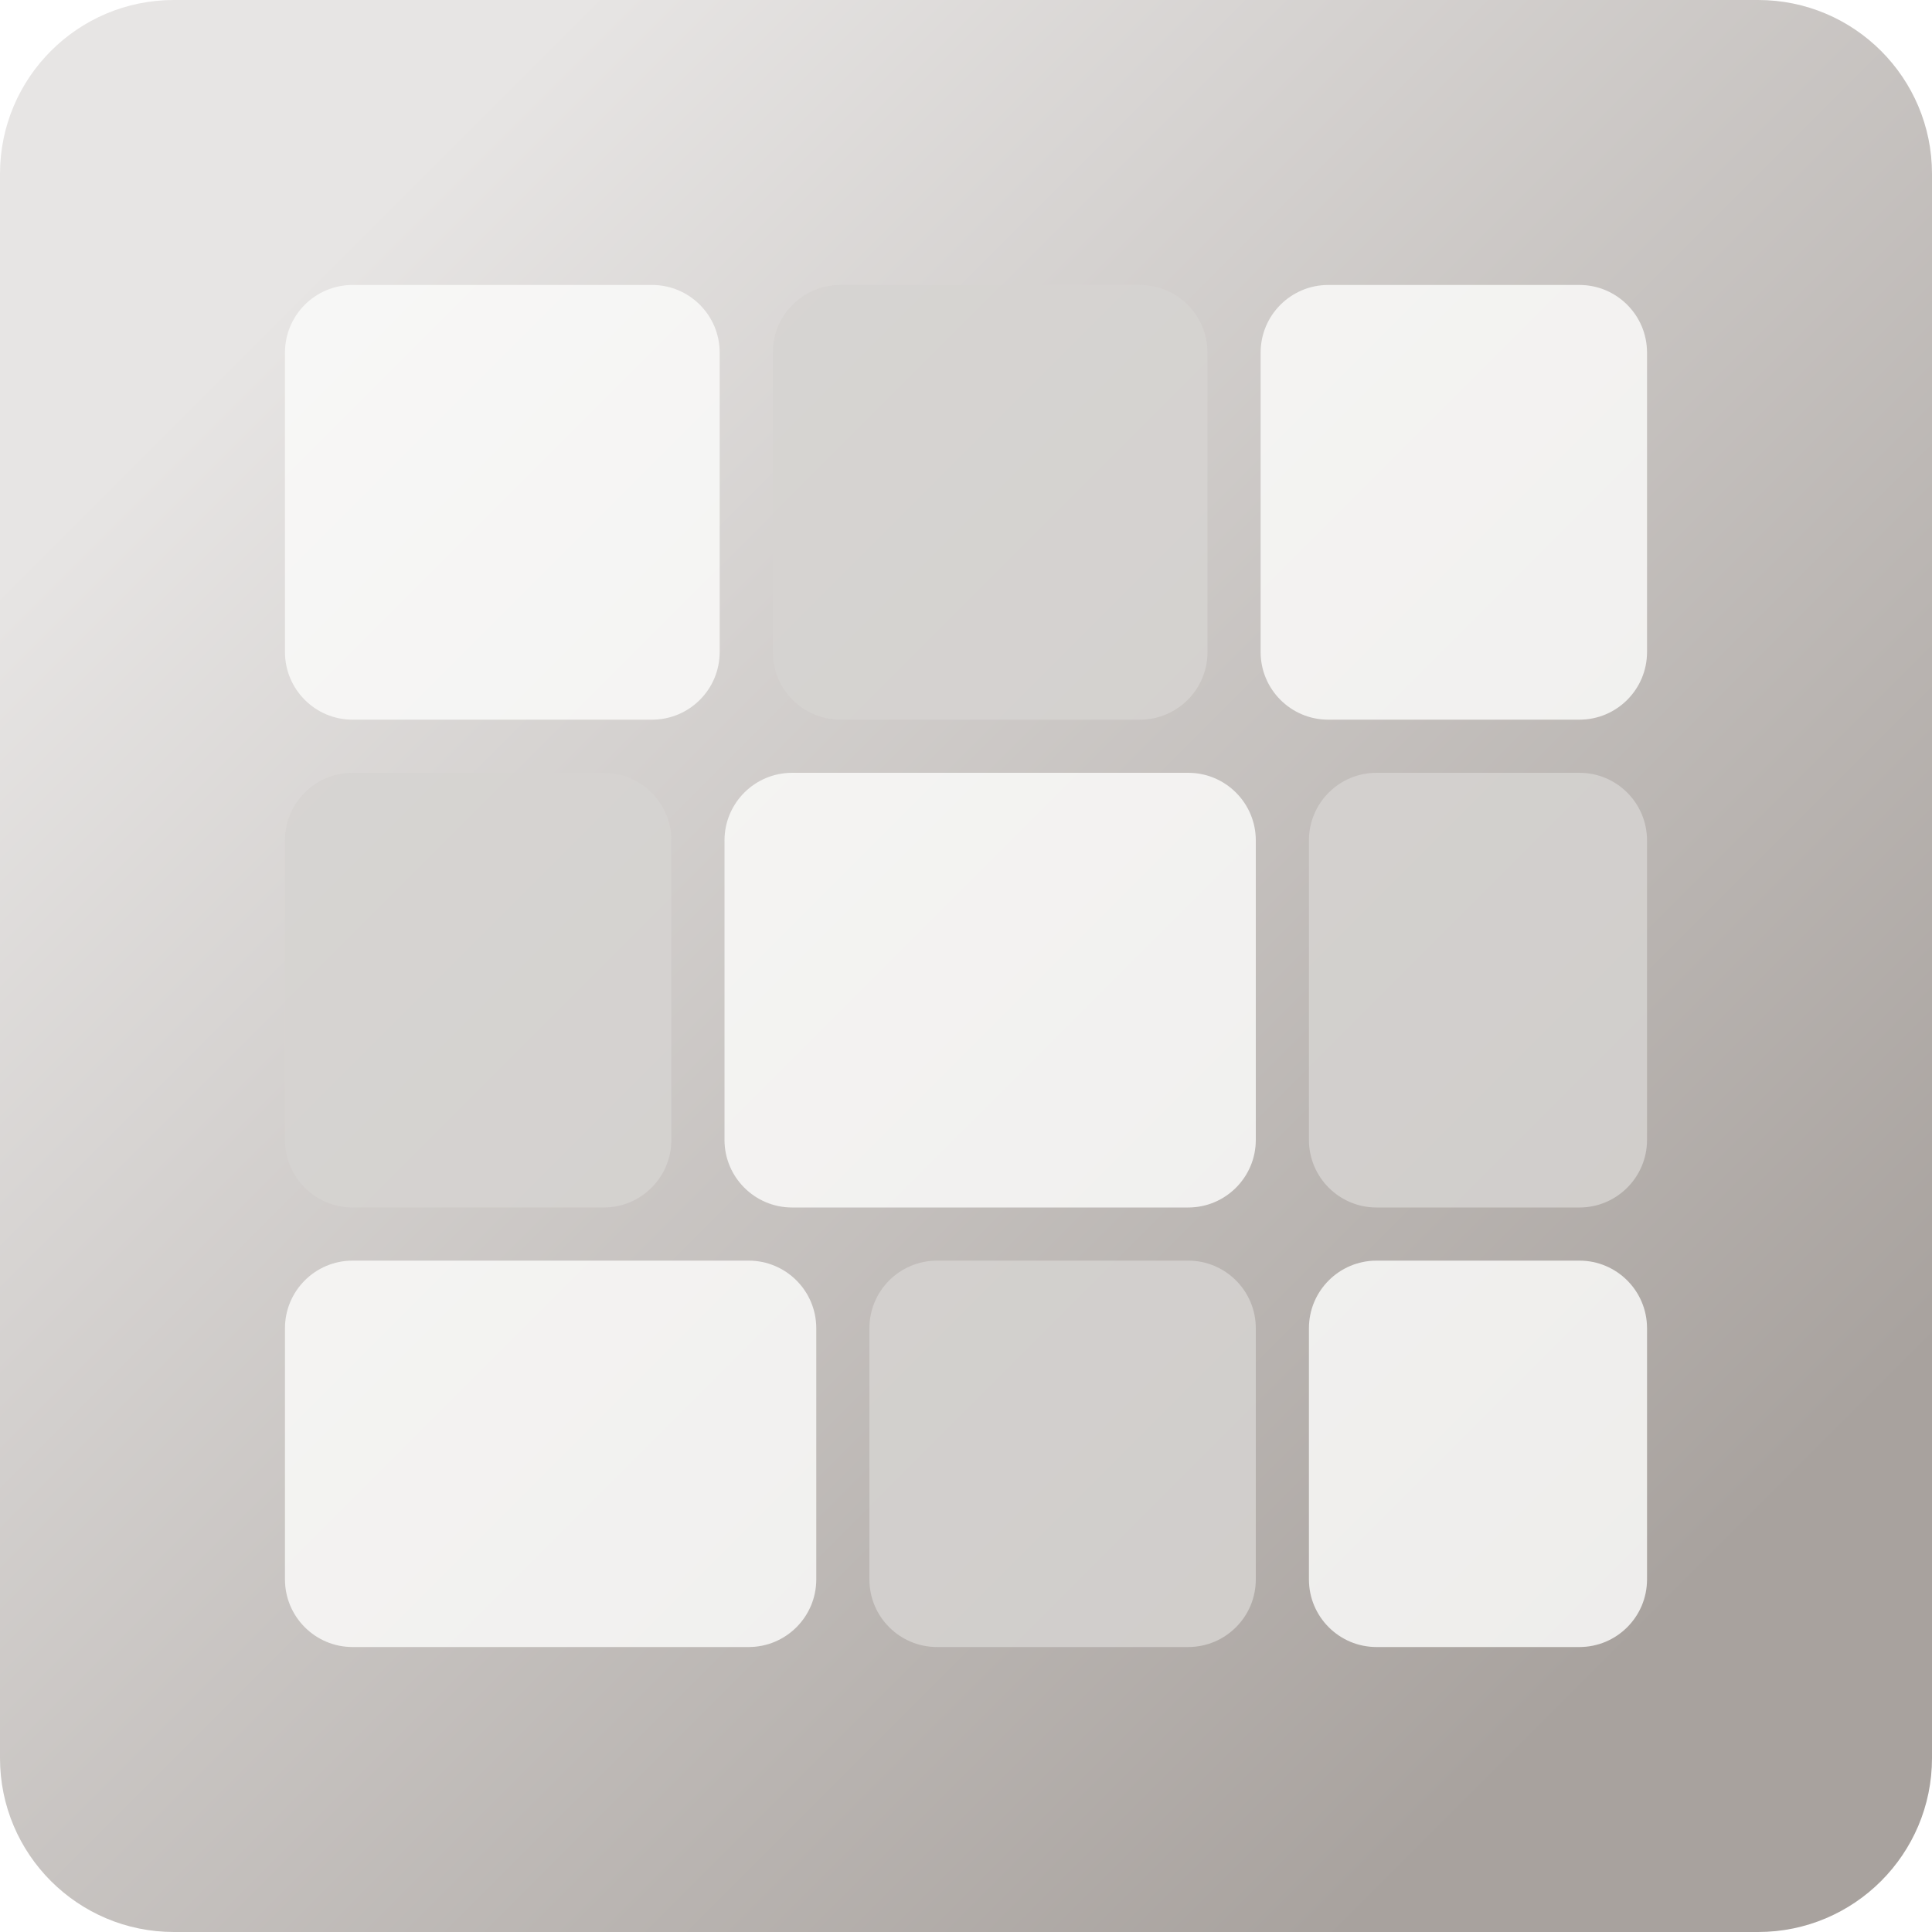
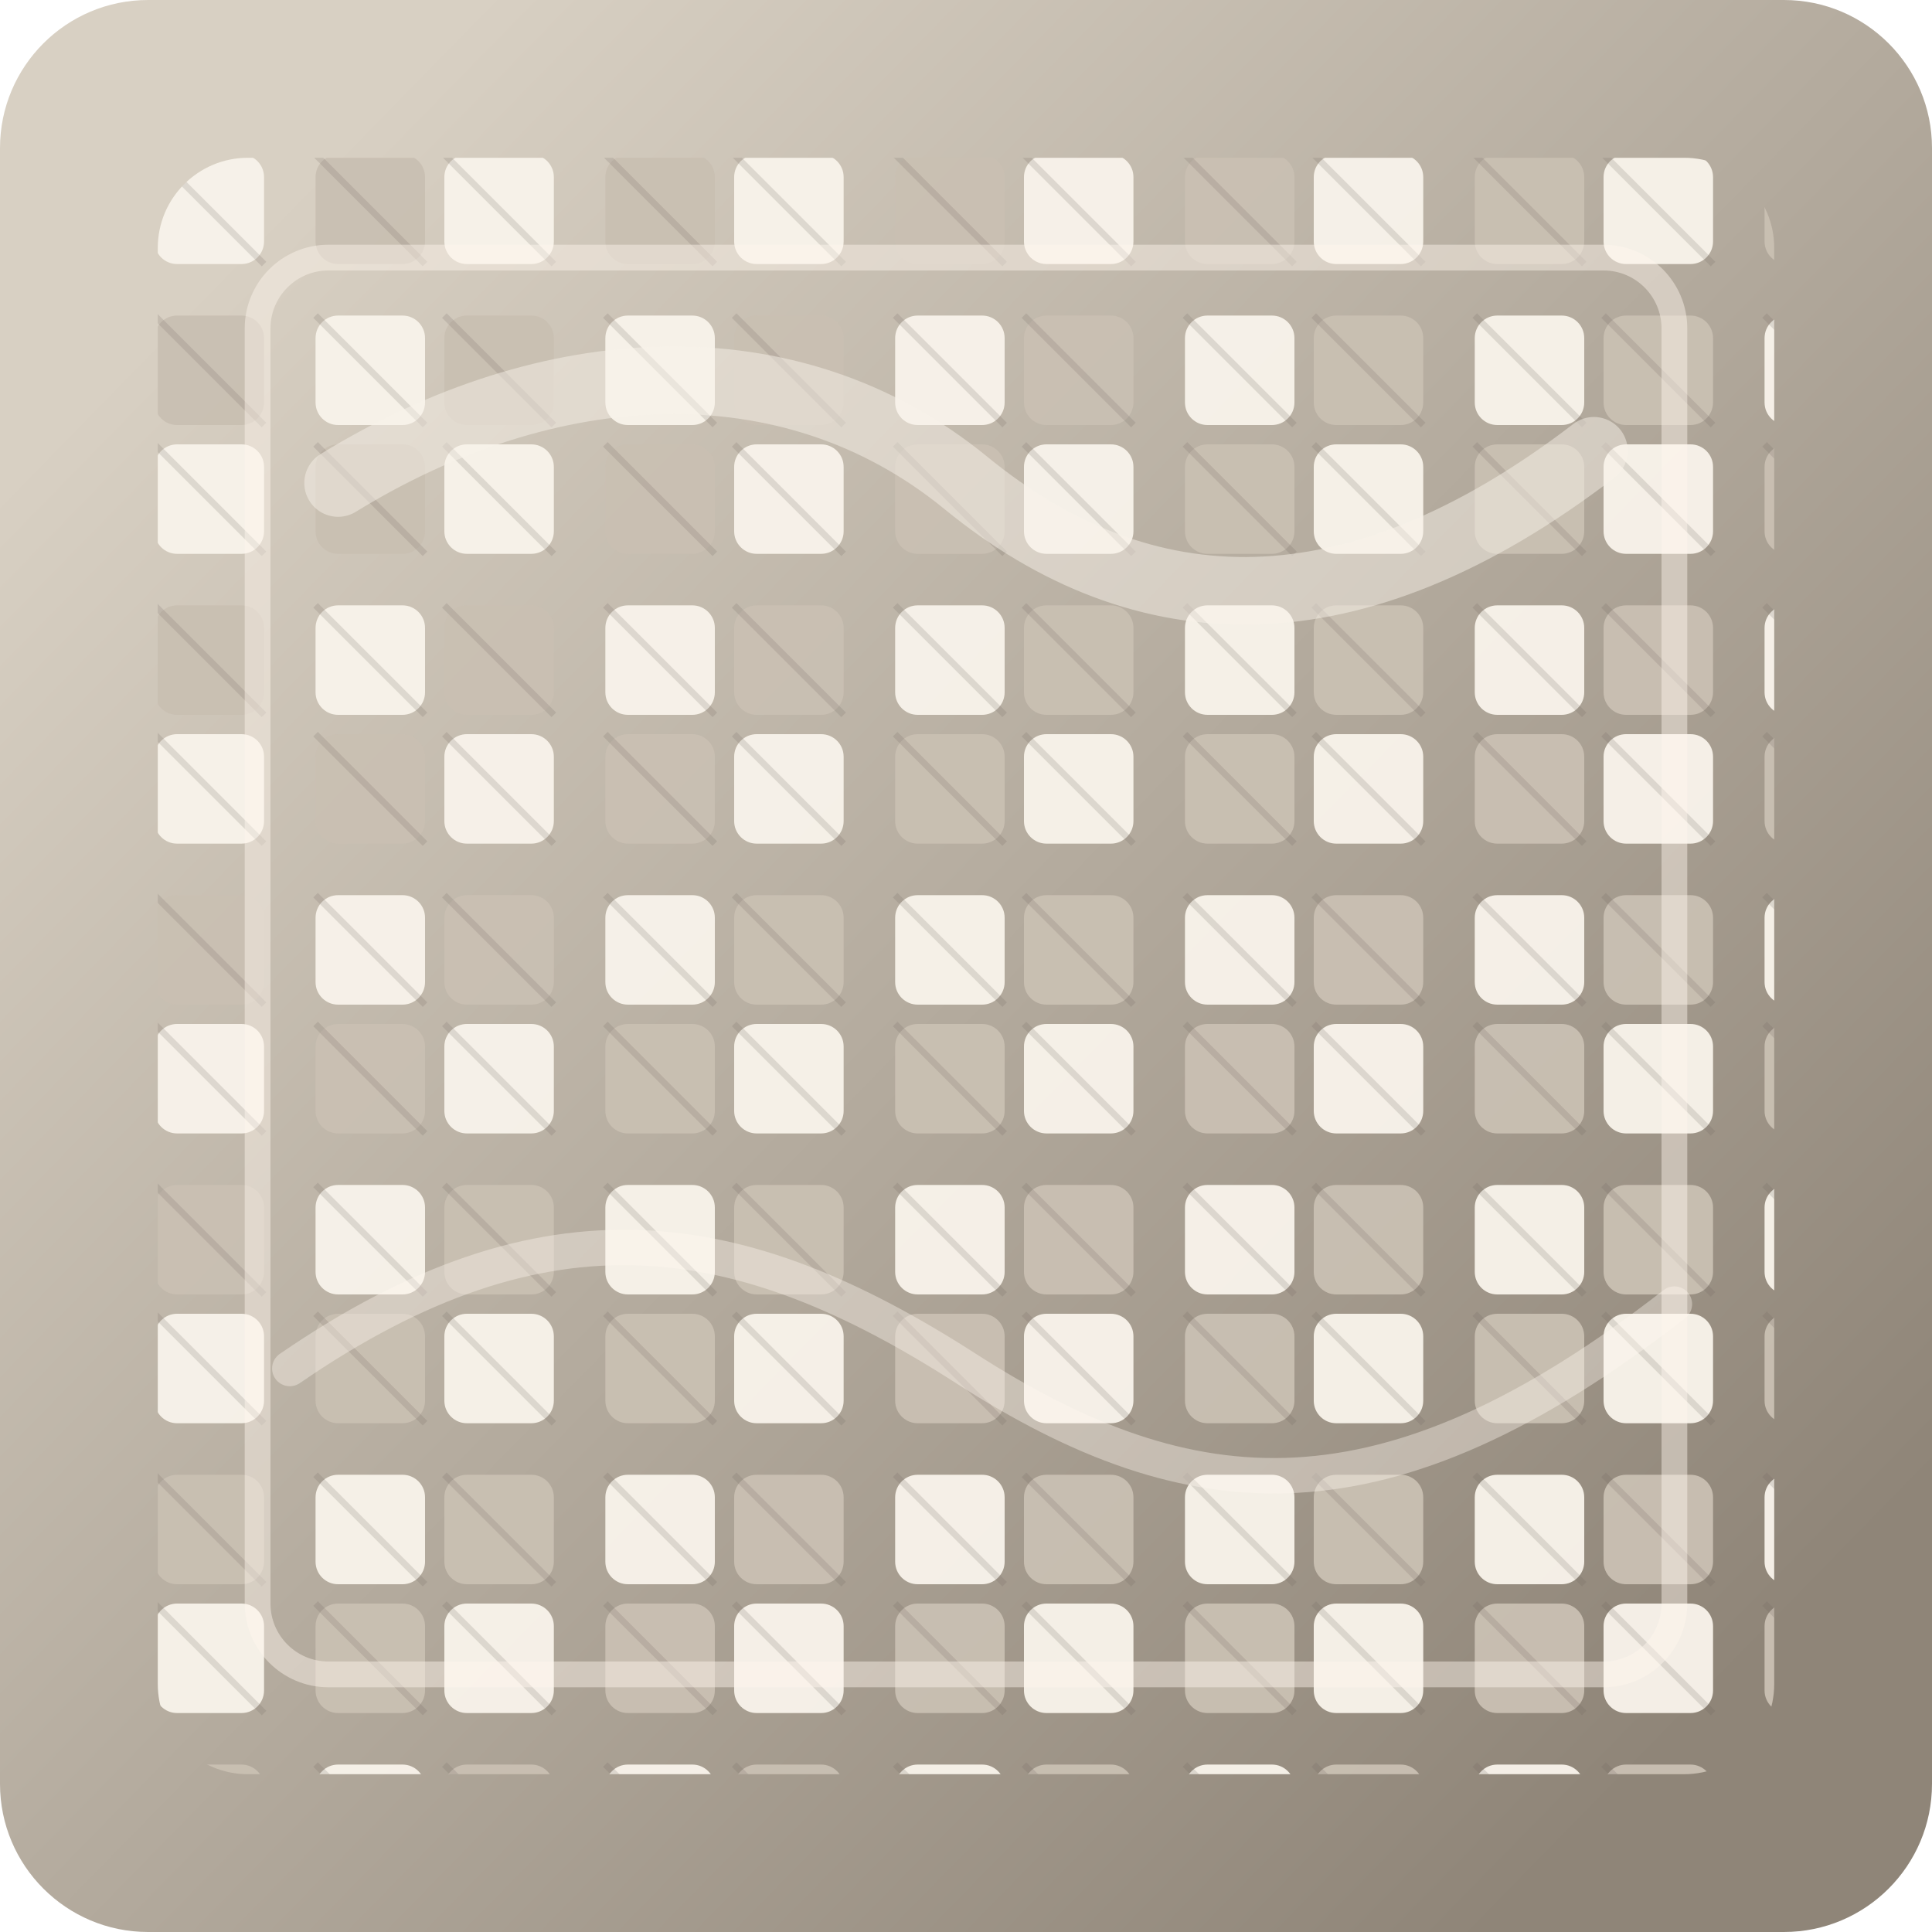
- <svg xmlns="http://www.w3.org/2000/svg" viewBox="0 0 800 800" fill="none">
+ <svg xmlns="http://www.w3.org/2000/svg" viewBox="0 0 1200 1200" fill="none">
  <defs>
-     <linearGradient id="bg" x1="120" y1="120" x2="680" y2="680" gradientUnits="userSpaceOnUse">
-       <stop stop-color="#E7E5E4" />
-       <stop offset="1" stop-color="#A8A29E" />
+     <linearGradient id="bg" x1="150" y1="150" x2="1070" y2="1050" gradientUnits="userSpaceOnUse">
+       <stop stop-color="#D8D0C3" />
+       <stop offset="1" stop-color="#8F8578" />
    </linearGradient>
+     <pattern id="mosaic" width="180" height="180" patternUnits="userSpaceOnUse">
+       <rect width="180" height="180" fill="none" />
+       <rect x="16" y="16" width="68" height="68" rx="14" fill="#F8F3EA" />
+       <rect x="96" y="16" width="68" height="68" rx="14" fill="#C9BFB2" />
+       <rect x="16" y="96" width="68" height="68" rx="14" fill="#C9BFB2" />
+       <rect x="96" y="96" width="68" height="68" rx="14" fill="#F8F3EA" />
+       <path d="M16 16L84 84M96 16L164 84M16 96L84 164M96 96L164 164" stroke="#6C635A" stroke-opacity=".18" stroke-width="4" />
+     </pattern>
  </defs>
-   <rect width="800" height="800" rx="72" fill="url(#bg)" />
-   <g opacity=".85">
-     <rect x="118" y="118" width="180" height="180" rx="28" fill="#FAFAF9" />
-     <rect x="320" y="118" width="180" height="180" rx="28" fill="#D6D3D1" />
-     <rect x="522" y="118" width="160" height="180" rx="28" fill="#FAFAF9" />
-     <rect x="118" y="320" width="160" height="180" rx="28" fill="#D6D3D1" />
-     <rect x="300" y="320" width="220" height="180" rx="28" fill="#FAFAF9" />
-     <rect x="542" y="320" width="140" height="180" rx="28" fill="#D6D3D1" />
-     <rect x="118" y="522" width="220" height="160" rx="28" fill="#FAFAF9" />
-     <rect x="360" y="522" width="160" height="160" rx="28" fill="#D6D3D1" />
-     <rect x="542" y="522" width="140" height="160" rx="28" fill="#FAFAF9" />
-   </g>
+   <rect width="1200" height="1200" rx="92" fill="url(#bg)" />
+   <rect x="98" y="98" width="1004" height="1004" rx="56" fill="url(#mosaic)" opacity=".96" />
+   <rect x="160" y="160" width="880" height="880" rx="44" stroke="#FFF7EF" stroke-opacity=".45" stroke-width="16" />
+   <path d="M210 300C340 220 490 210 600 300C710 390 840 395 990 280" stroke="#F8F3EA" stroke-width="42" stroke-linecap="round" opacity=".48" />
+   <path d="M180 850C340 740 460 760 600 850C740 940 860 950 1040 810" stroke="#FFF7EF" stroke-width="22" stroke-linecap="round" opacity=".38" />
</svg>
